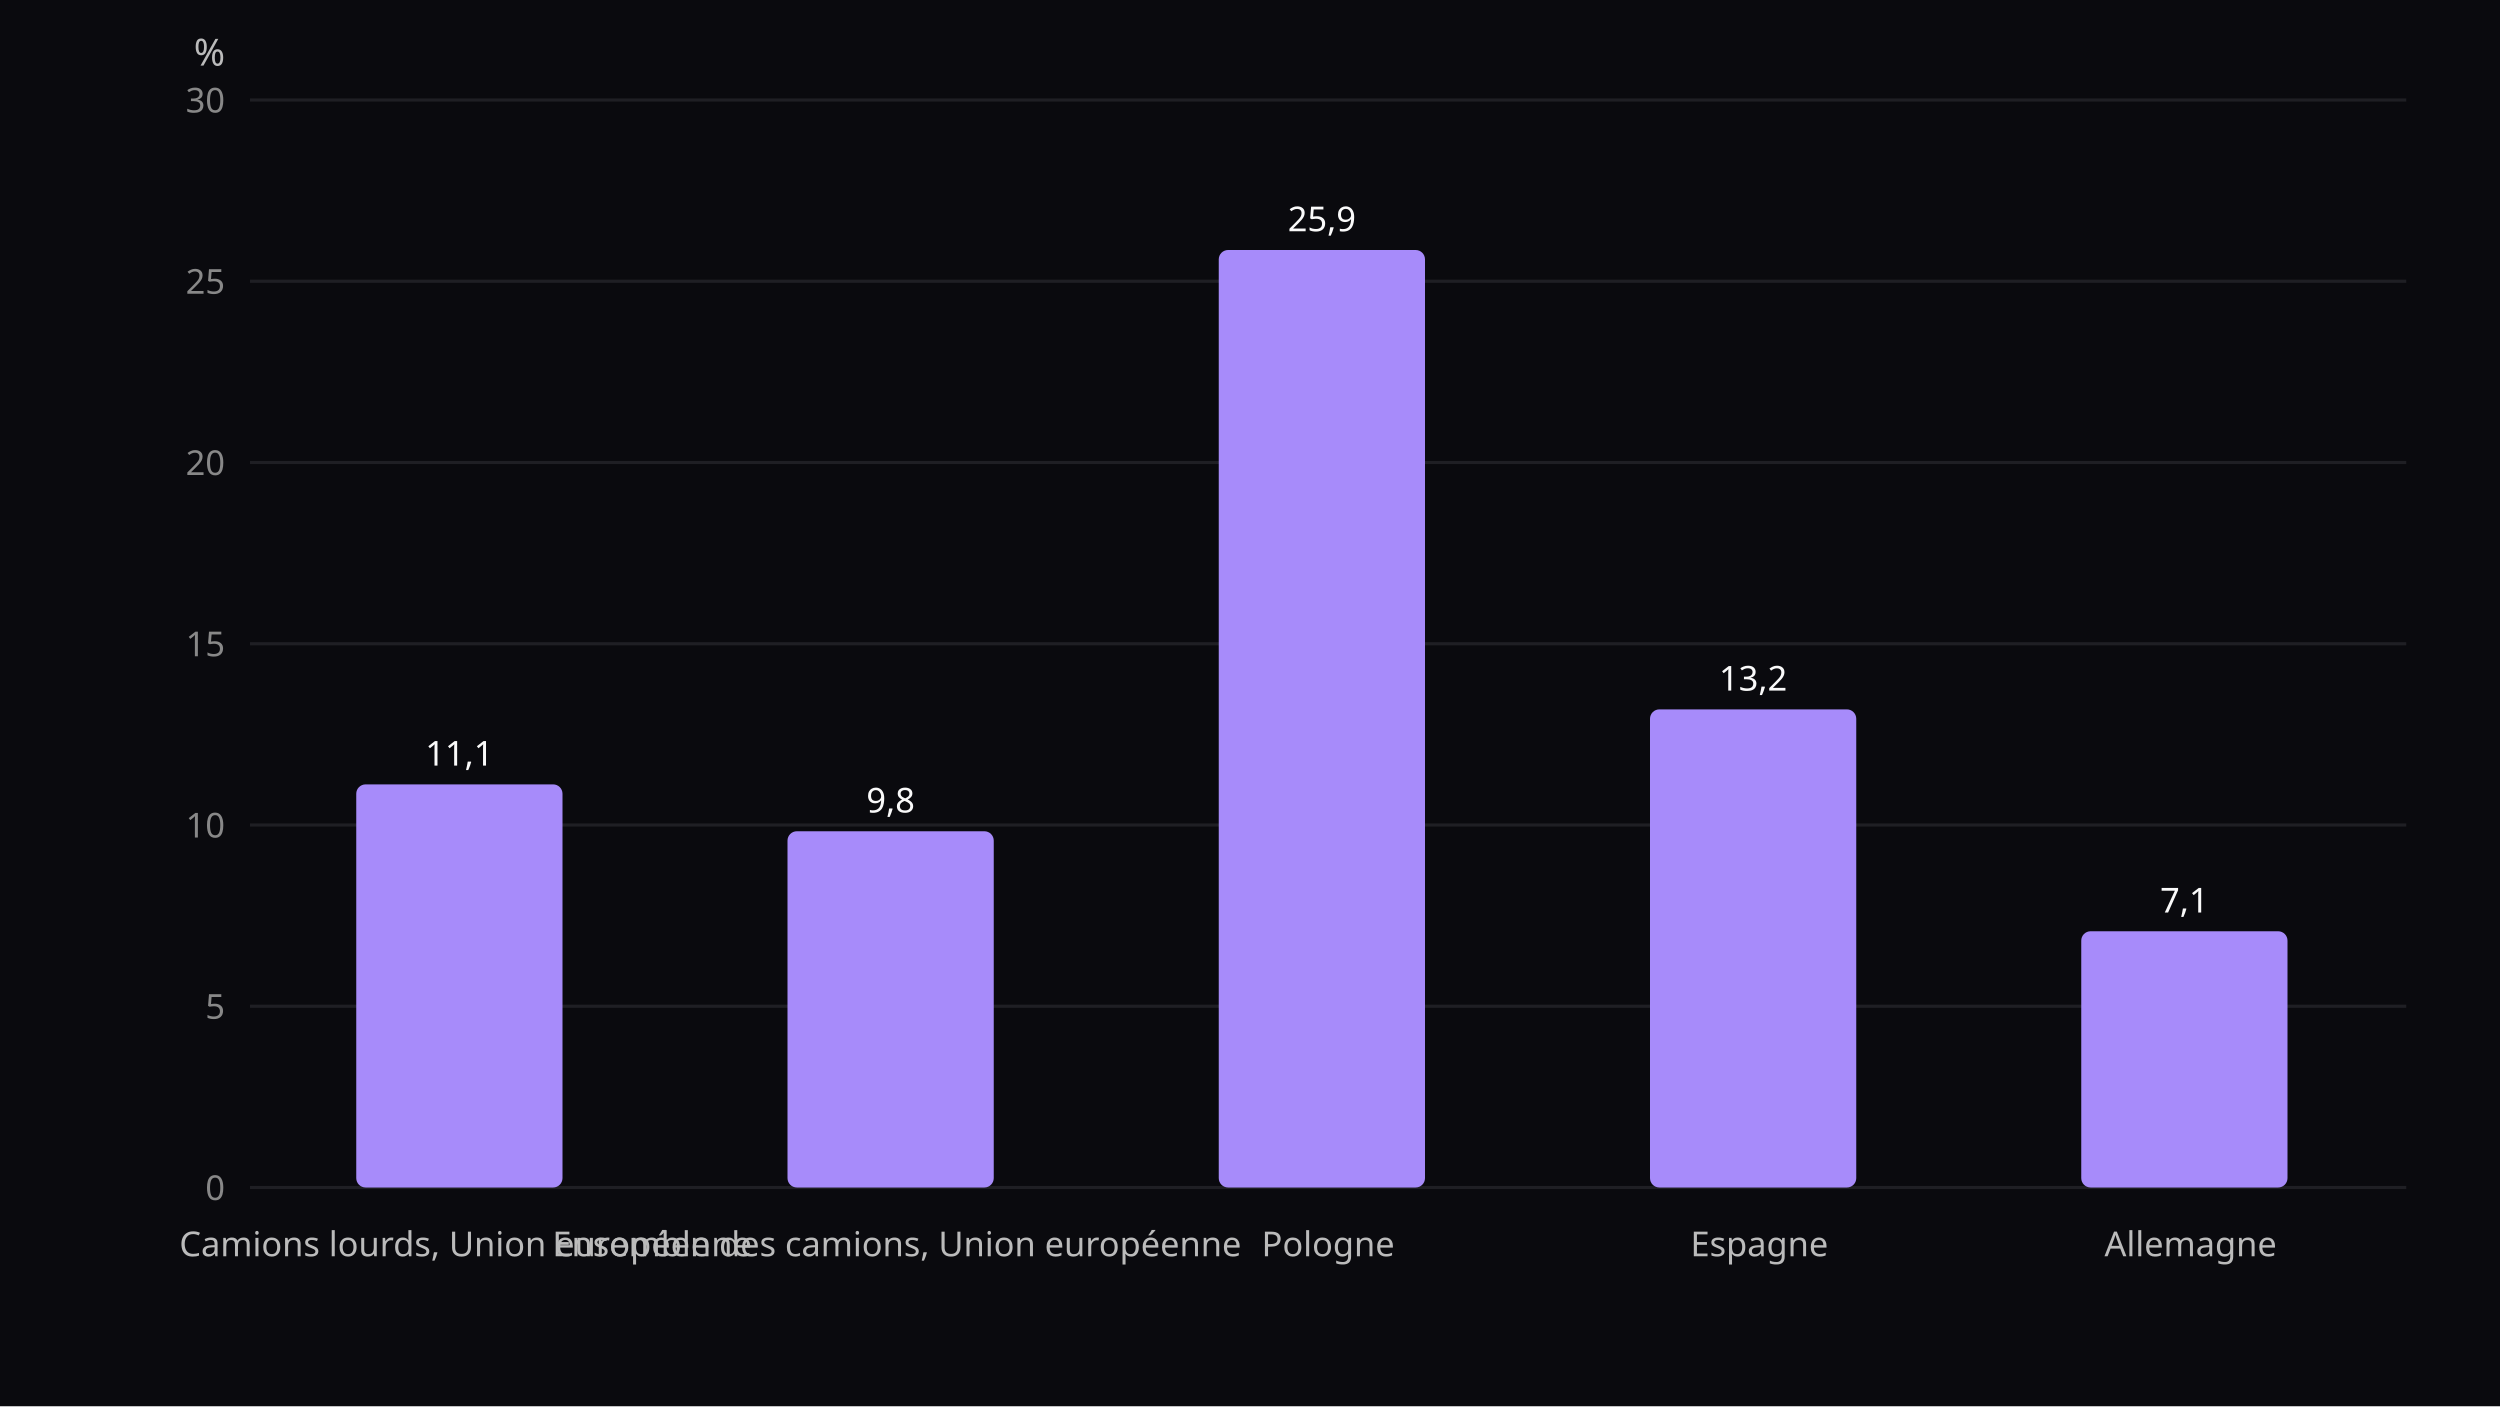
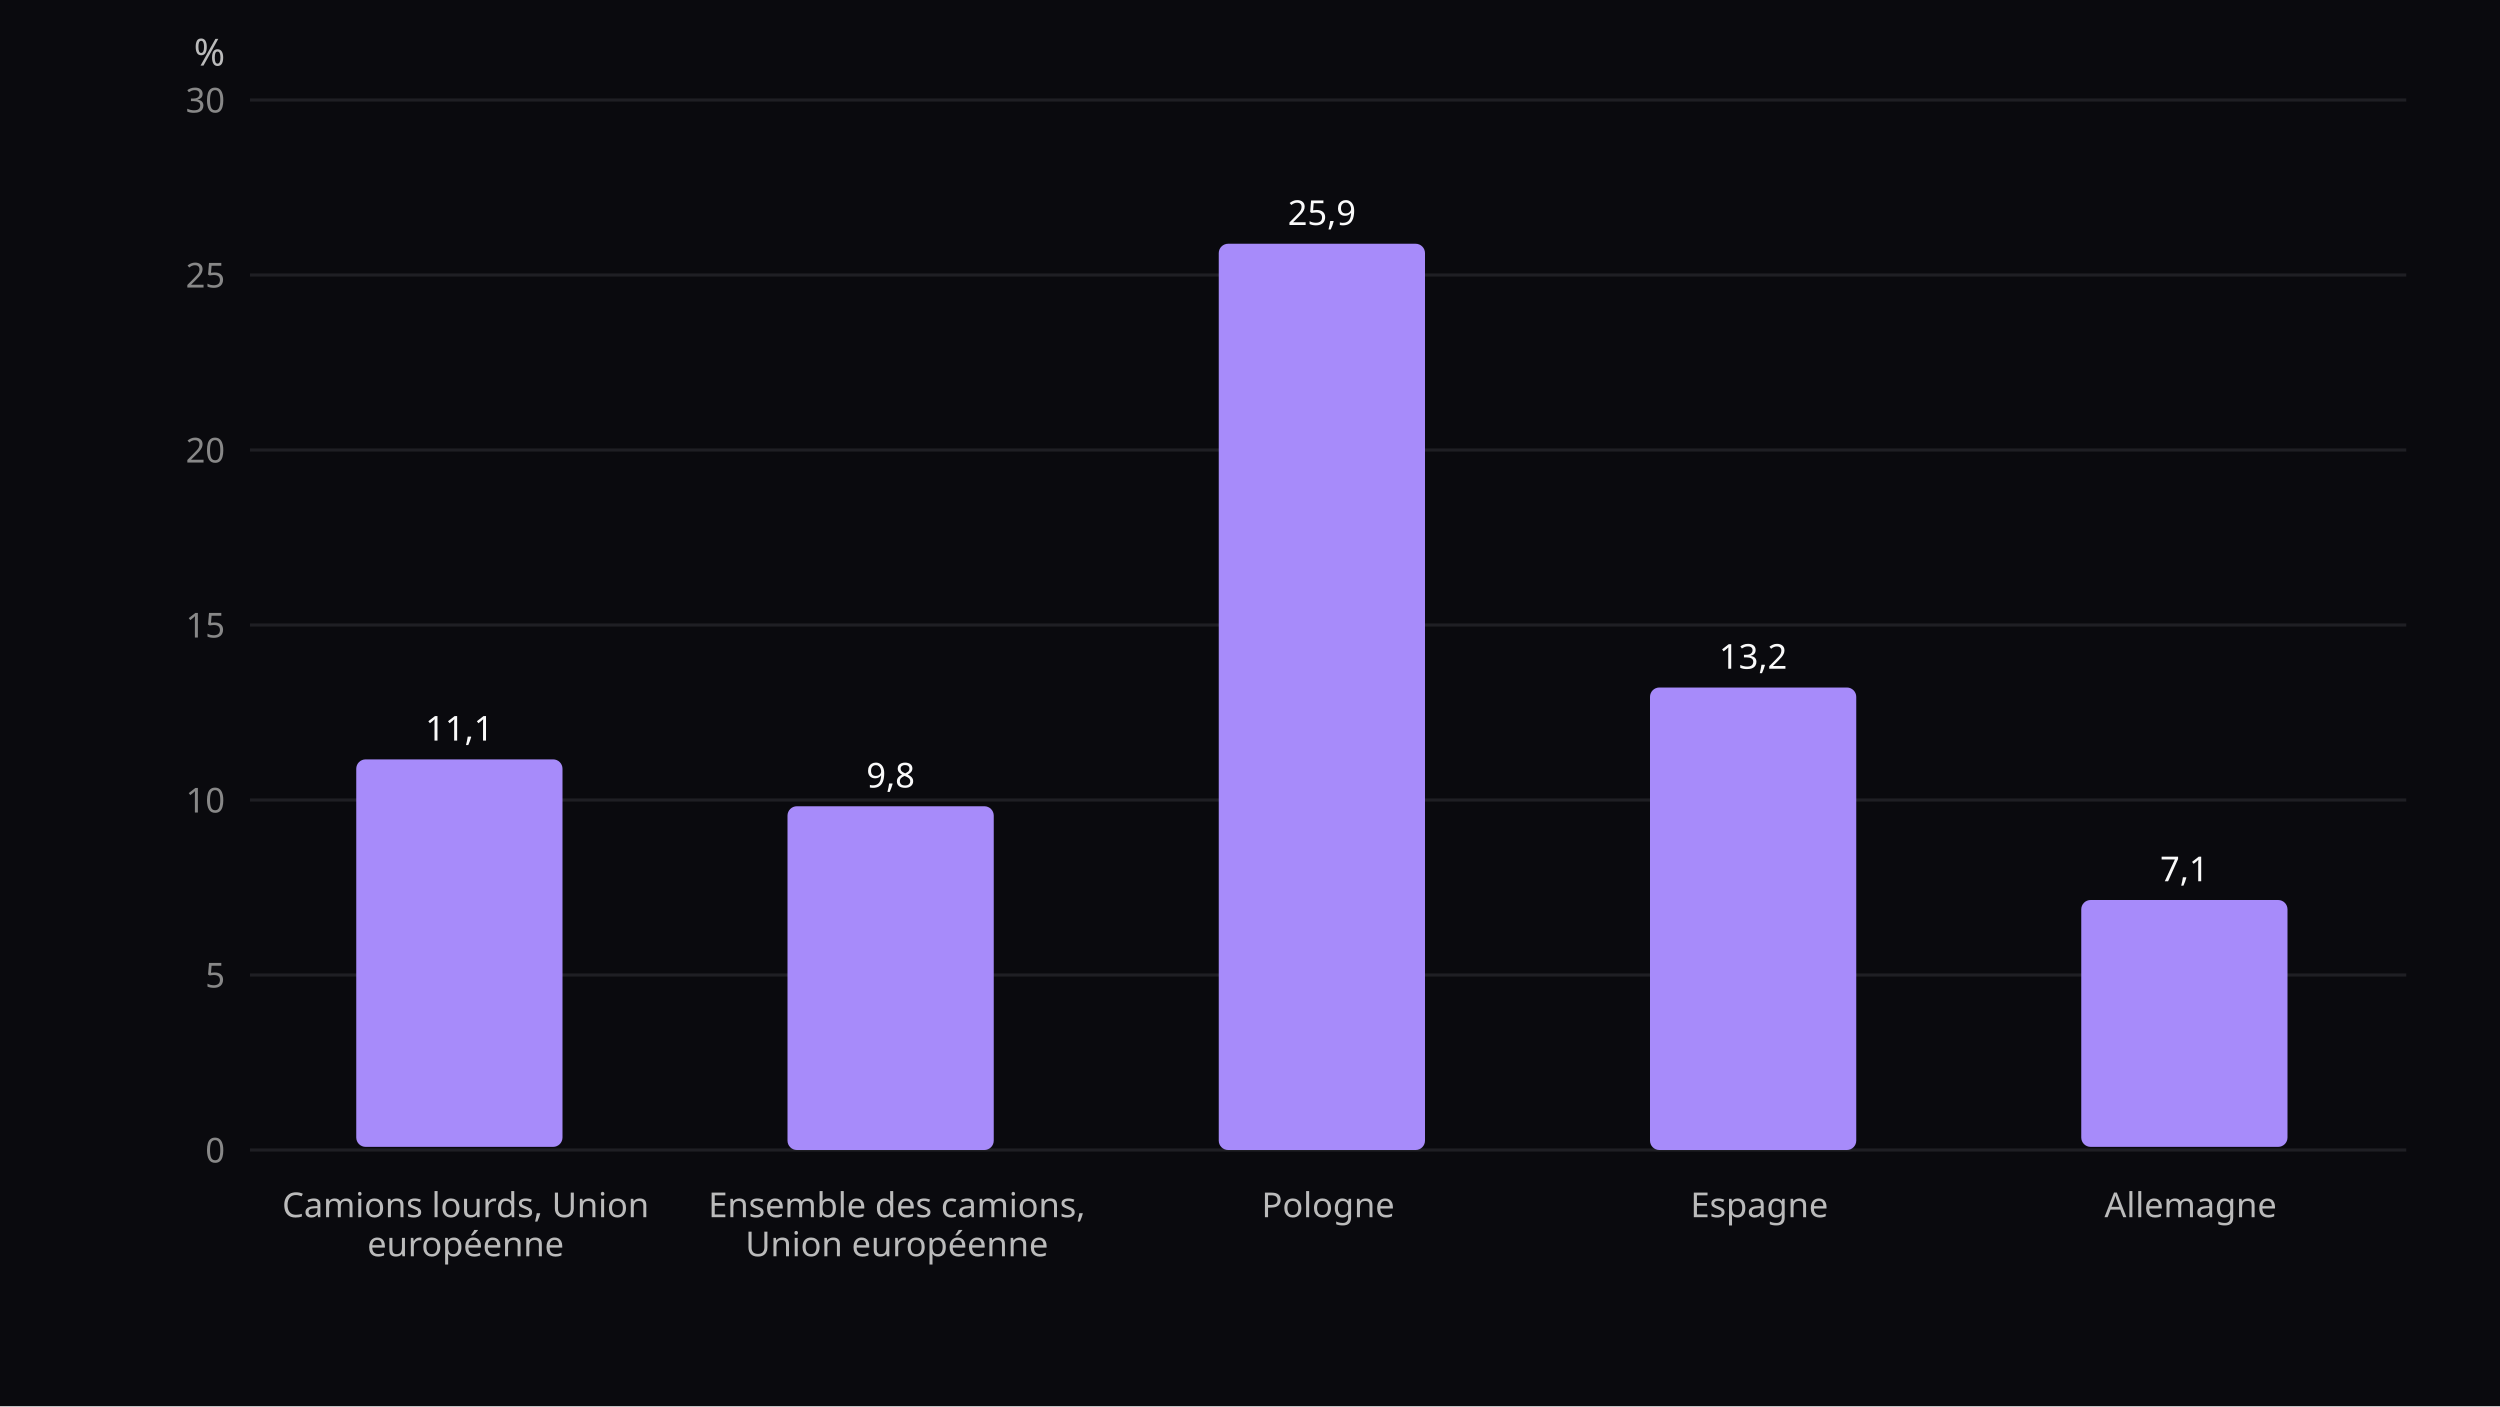
<svg xmlns="http://www.w3.org/2000/svg" viewBox="0 0 800 450" font-family="ui-sans-serif, system-ui">
  <rect width="800" height="450" fill="#0a0a0e" />
-   <line x1="80" y1="380" x2="770" y2="380" stroke="#1f1f24" stroke-width="1" />
-   <text x="72" y="384" text-anchor="end" fill="#888" font-size="11" font-family="ui-monospace">0</text>
-   <line x1="80" y1="322" x2="770" y2="322" stroke="#1f1f24" stroke-width="1" />
-   <text x="72" y="326" text-anchor="end" fill="#888" font-size="11" font-family="ui-monospace">5</text>
-   <line x1="80" y1="264" x2="770" y2="264" stroke="#1f1f24" stroke-width="1" />
-   <text x="72" y="268" text-anchor="end" fill="#888" font-size="11" font-family="ui-monospace">10</text>
-   <line x1="80" y1="206" x2="770" y2="206" stroke="#1f1f24" stroke-width="1" />
-   <text x="72" y="210" text-anchor="end" fill="#888" font-size="11" font-family="ui-monospace">15</text>
-   <line x1="80" y1="148" x2="770" y2="148" stroke="#1f1f24" stroke-width="1" />
-   <text x="72" y="152" text-anchor="end" fill="#888" font-size="11" font-family="ui-monospace">20</text>
-   <line x1="80" y1="90" x2="770" y2="90" stroke="#1f1f24" stroke-width="1" />
-   <text x="72" y="94" text-anchor="end" fill="#888" font-size="11" font-family="ui-monospace">25</text>
+   <line x1="80" y1="368" x2="770" y2="368" stroke="#1f1f24" stroke-width="1" />
+   <text x="72" y="372" text-anchor="end" fill="#888" font-size="11" font-family="ui-monospace">0</text>
+   <line x1="80" y1="312" x2="770" y2="312" stroke="#1f1f24" stroke-width="1" />
+   <text x="72" y="316" text-anchor="end" fill="#888" font-size="11" font-family="ui-monospace">5</text>
+   <line x1="80" y1="256" x2="770" y2="256" stroke="#1f1f24" stroke-width="1" />
+   <text x="72" y="260" text-anchor="end" fill="#888" font-size="11" font-family="ui-monospace">10</text>
+   <line x1="80" y1="200" x2="770" y2="200" stroke="#1f1f24" stroke-width="1" />
+   <text x="72" y="204" text-anchor="end" fill="#888" font-size="11" font-family="ui-monospace">15</text>
+   <line x1="80" y1="144" x2="770" y2="144" stroke="#1f1f24" stroke-width="1" />
+   <text x="72" y="148" text-anchor="end" fill="#888" font-size="11" font-family="ui-monospace">20</text>
+   <line x1="80" y1="88" x2="770" y2="88" stroke="#1f1f24" stroke-width="1" />
+   <text x="72" y="92" text-anchor="end" fill="#888" font-size="11" font-family="ui-monospace">25</text>
  <line x1="80" y1="32" x2="770" y2="32" stroke="#1f1f24" stroke-width="1" />
  <text x="72" y="36" text-anchor="end" fill="#888" font-size="11" font-family="ui-monospace">30</text>
  <text x="72" y="21" text-anchor="end" fill="#bbb" font-size="12" font-family="ui-monospace">%</text>
-   <rect x="114" y="251" width="66" height="129" fill="#a78bfa" rx="3" />
-   <text x="147" y="245" text-anchor="middle" fill="#fafafa" font-size="11" font-family="ui-monospace">11,1</text>
-   <text x="149" y="402" text-anchor="middle" fill="#bbb" font-size="11">Camions lourds, Union européenne</text>
-   <rect x="252" y="266" width="66" height="114" fill="#a78bfa" rx="3" />
-   <text x="285" y="260" text-anchor="middle" fill="#fafafa" font-size="11" font-family="ui-monospace">9,8</text>
-   <text x="287" y="402" text-anchor="middle" fill="#bbb" font-size="11">Ensemble des camions, Union européenne</text>
-   <rect x="390" y="80" width="66" height="300" fill="#a78bfa" rx="3" />
-   <text x="423" y="74" text-anchor="middle" fill="#fafafa" font-size="11" font-family="ui-monospace">25,9</text>
-   <text x="425" y="402" text-anchor="middle" fill="#bbb" font-size="11">Pologne</text>
-   <rect x="528" y="227" width="66" height="153" fill="#a78bfa" rx="3" />
-   <text x="561" y="221" text-anchor="middle" fill="#fafafa" font-size="11" font-family="ui-monospace">13,2</text>
-   <text x="563" y="402" text-anchor="middle" fill="#bbb" font-size="11">Espagne</text>
-   <rect x="666" y="298" width="66" height="82" fill="#a78bfa" rx="3" />
-   <text x="699" y="292" text-anchor="middle" fill="#fafafa" font-size="11" font-family="ui-monospace">7,1</text>
-   <text x="701" y="402" text-anchor="middle" fill="#bbb" font-size="11">Allemagne</text>
+   <rect x="114" y="243" width="66" height="124" fill="#a78bfa" rx="3" />
+   <text x="147" y="237" text-anchor="middle" fill="#fafafa" font-size="11" font-family="ui-monospace">11,1</text>
+   <text data-axe="x" x="149" y="389.5" text-anchor="middle" fill="#bbb" font-size="11">Camions lourds, Union</text>
+   <text data-axe="x" x="149" y="402" text-anchor="middle" fill="#bbb" font-size="11">européenne</text>
+   <rect x="252" y="258" width="66" height="110" fill="#a78bfa" rx="3" />
+   <text x="285" y="252" text-anchor="middle" fill="#fafafa" font-size="11" font-family="ui-monospace">9,8</text>
+   <text data-axe="x" x="287" y="389.5" text-anchor="middle" fill="#bbb" font-size="11">Ensemble des camions,</text>
+   <text data-axe="x" x="287" y="402" text-anchor="middle" fill="#bbb" font-size="11">Union européenne</text>
+   <rect x="390" y="78" width="66" height="290" fill="#a78bfa" rx="3" />
+   <text x="423" y="72" text-anchor="middle" fill="#fafafa" font-size="11" font-family="ui-monospace">25,9</text>
+   <text data-axe="x" x="425" y="389.5" text-anchor="middle" fill="#bbb" font-size="11">Pologne</text>
+   <rect x="528" y="220" width="66" height="148" fill="#a78bfa" rx="3" />
+   <text x="561" y="214" text-anchor="middle" fill="#fafafa" font-size="11" font-family="ui-monospace">13,2</text>
+   <text data-axe="x" x="563" y="389.5" text-anchor="middle" fill="#bbb" font-size="11">Espagne</text>
+   <rect x="666" y="288" width="66" height="79" fill="#a78bfa" rx="3" />
+   <text x="699" y="282" text-anchor="middle" fill="#fafafa" font-size="11" font-family="ui-monospace">7,1</text>
+   <text data-axe="x" x="701" y="389.5" text-anchor="middle" fill="#bbb" font-size="11">Allemagne</text>
</svg>
